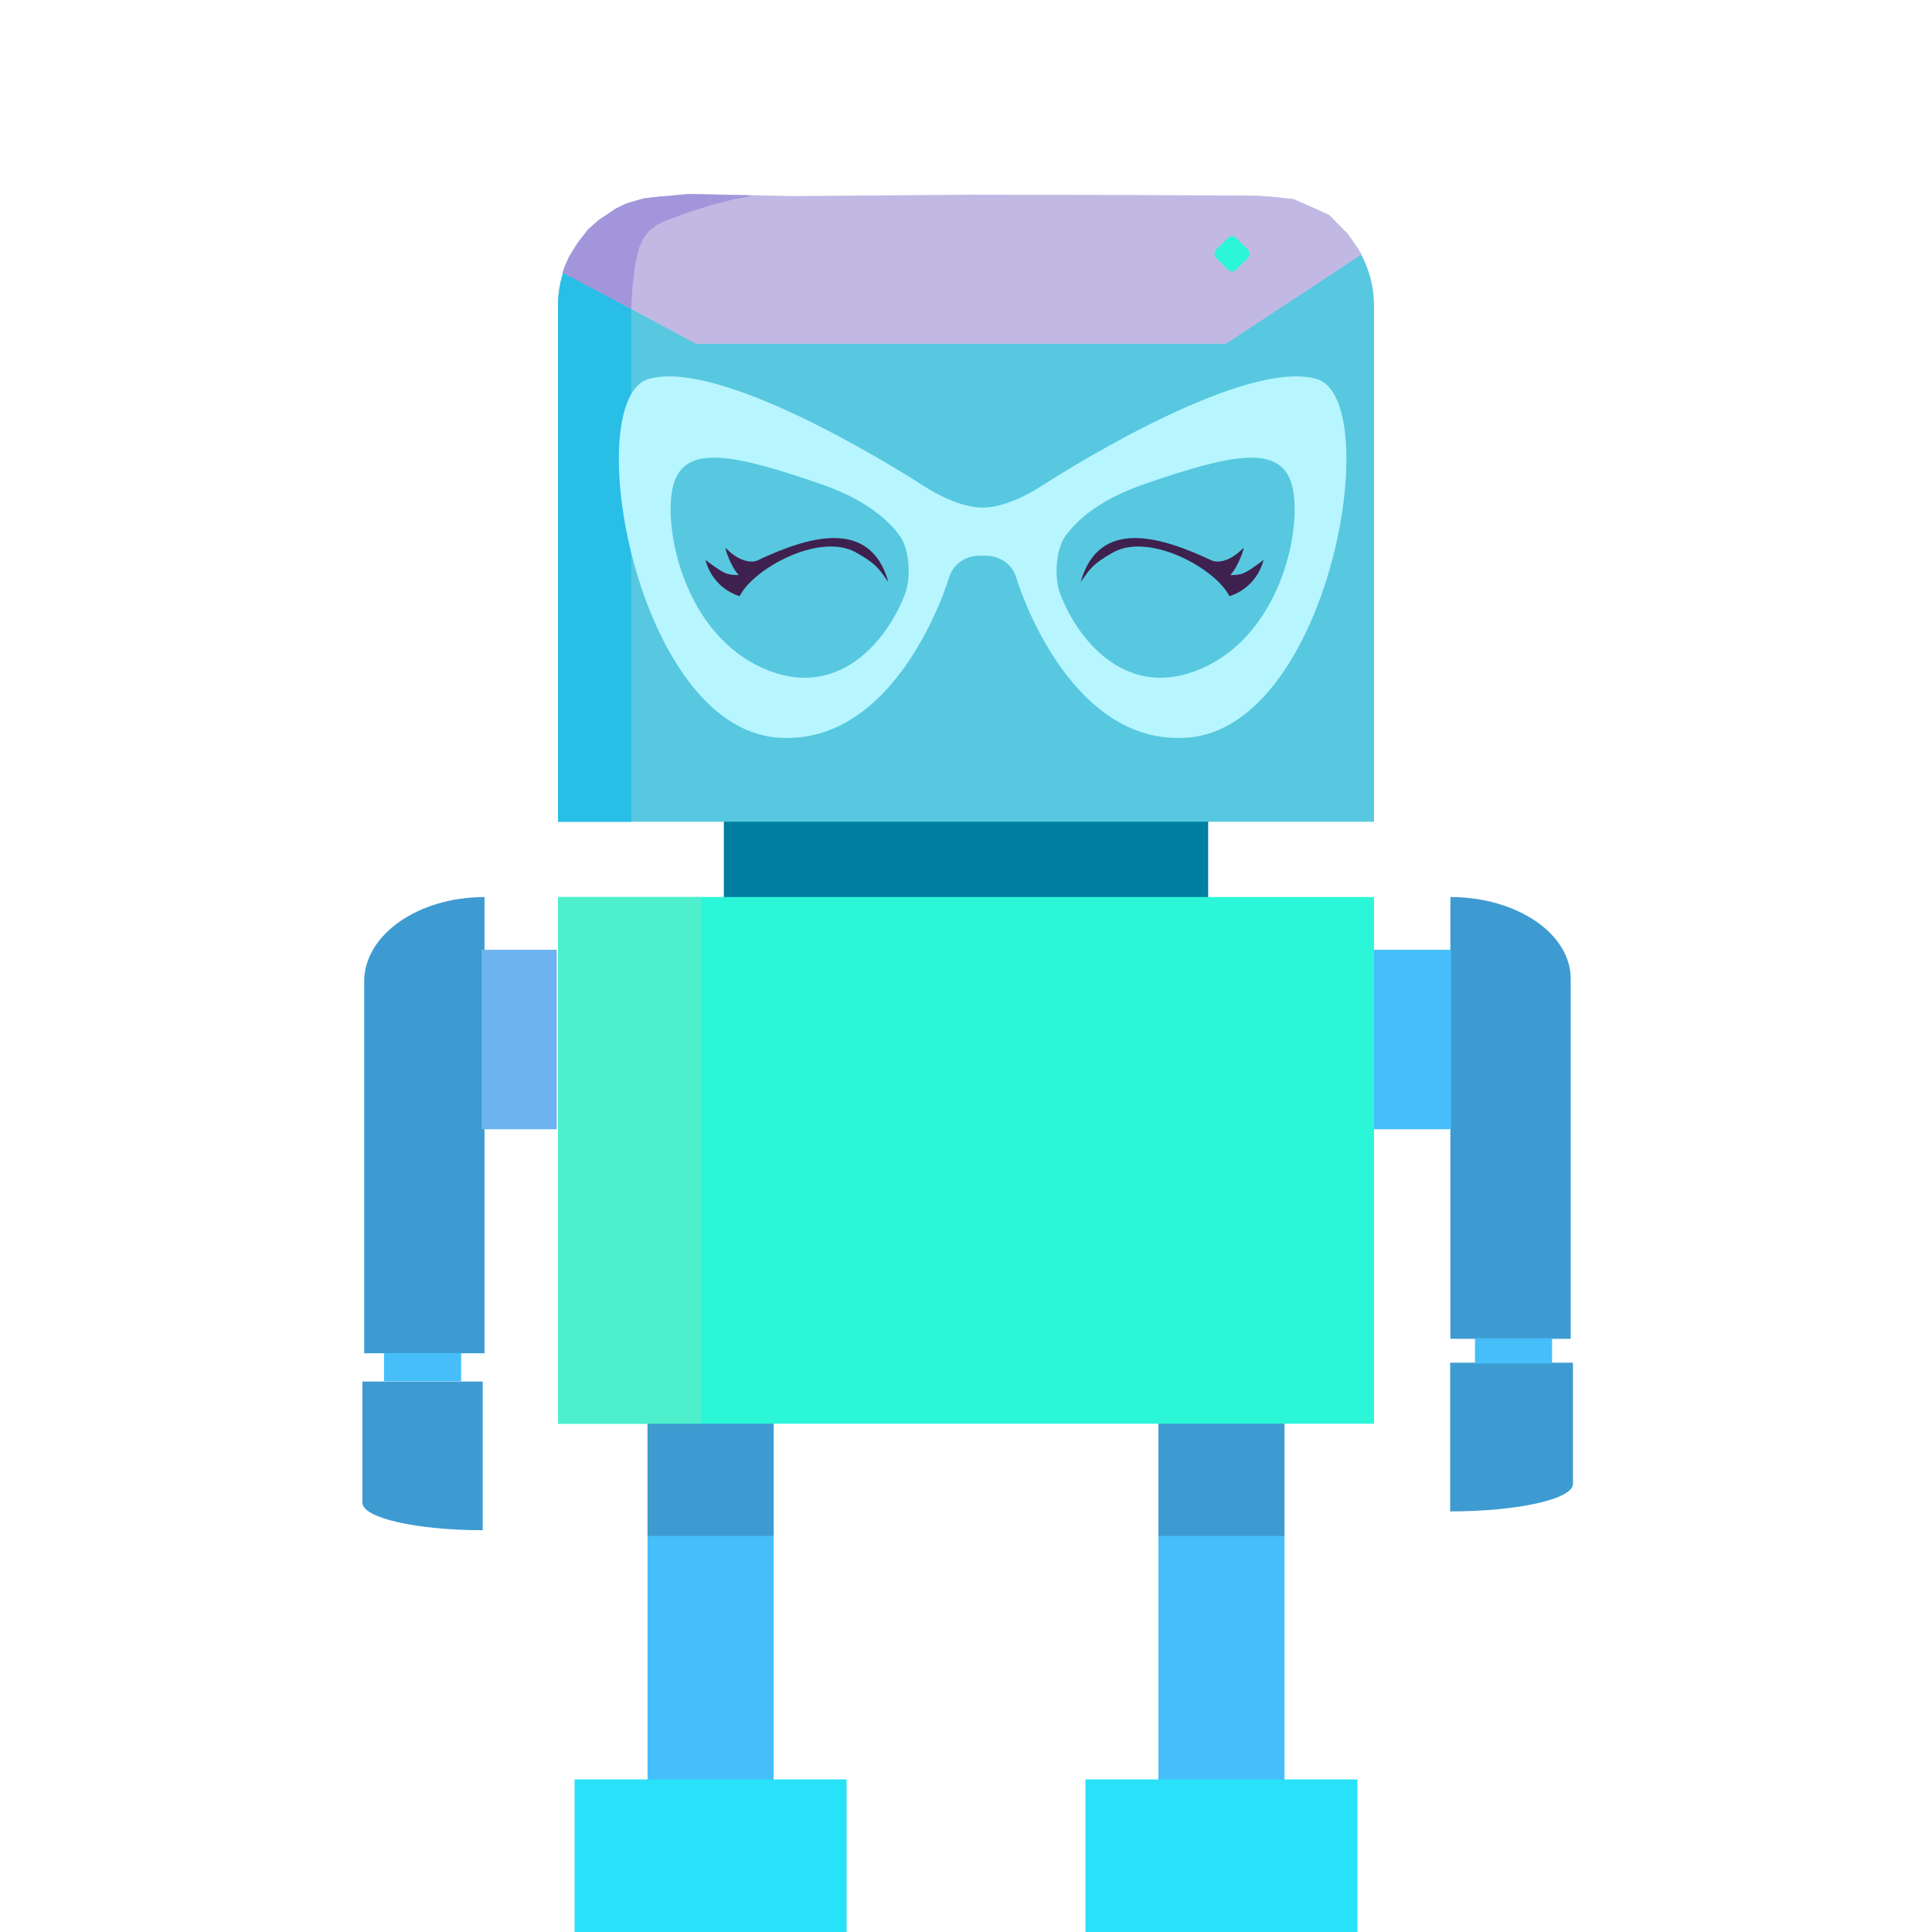
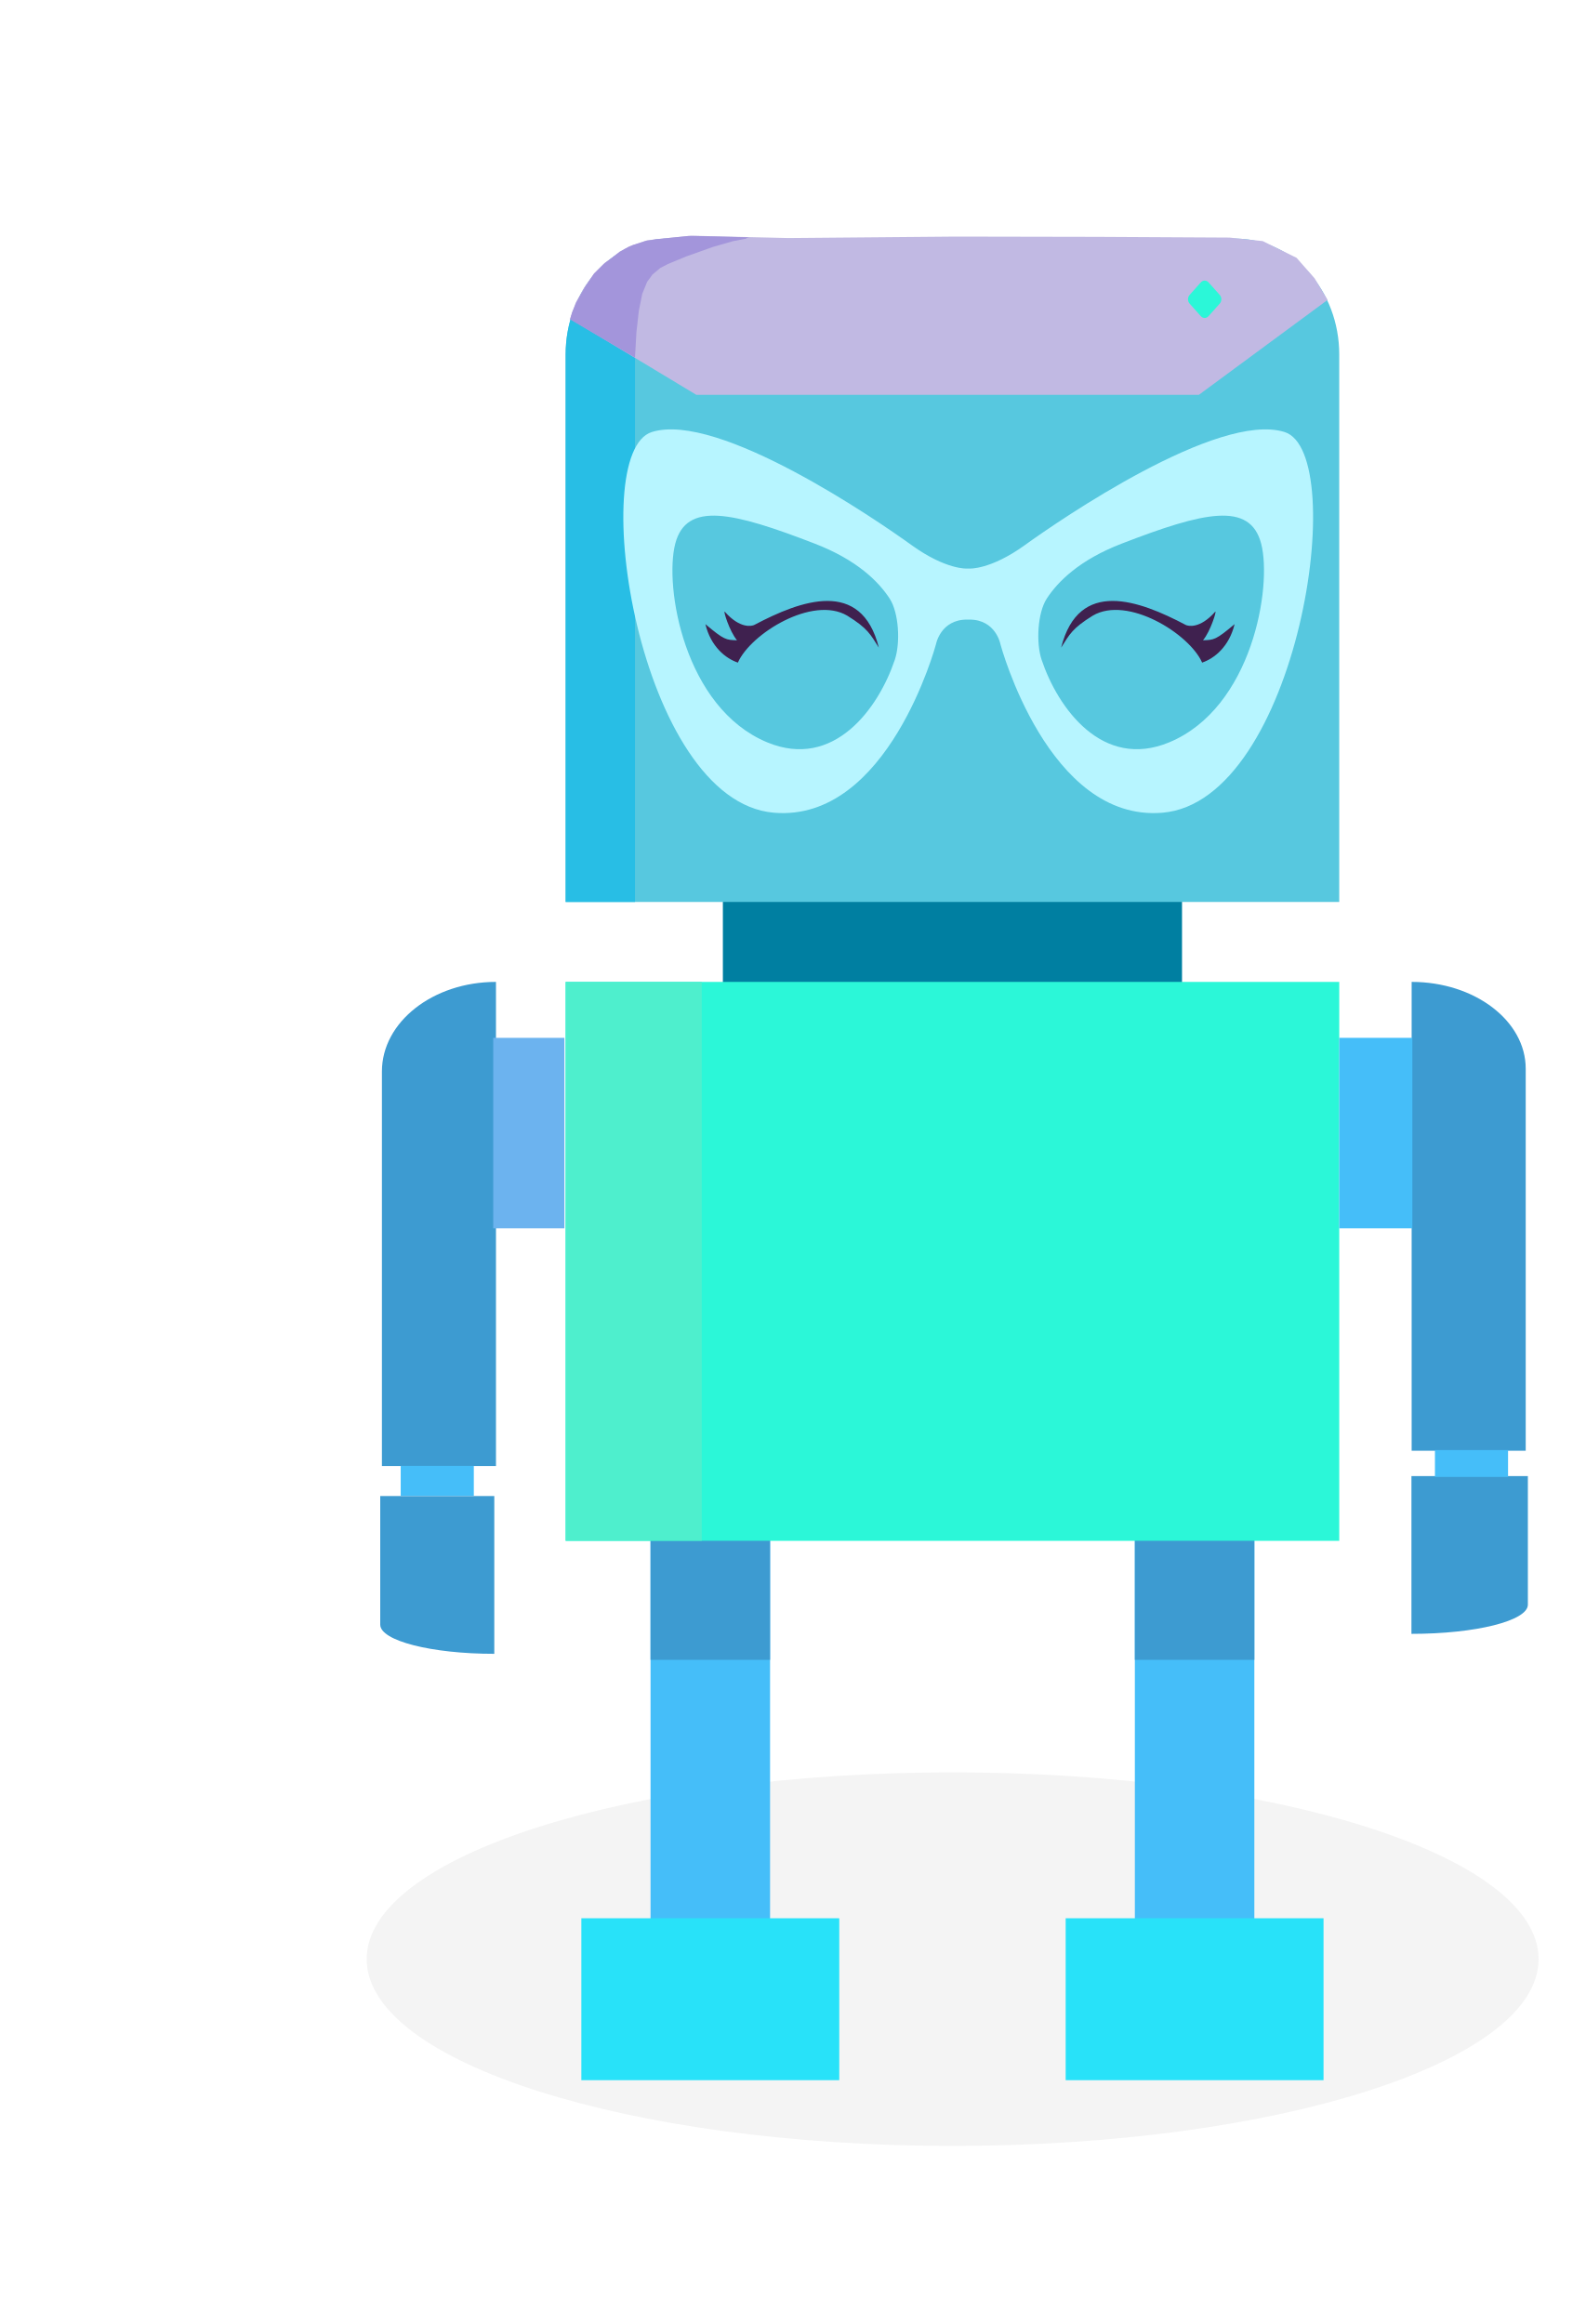
- <svg xmlns="http://www.w3.org/2000/svg" version="1.1" id="Layer_1" x="0px" y="0px" viewBox="0 0 512 512" style="enable-background:new 0 0 512 512;" xml:space="preserve">
+ <svg xmlns="http://www.w3.org/2000/svg" version="1.1" id="Layer_1" x="0px" y="0px" viewBox="0 0 328.993 482.267" xml:space="preserve" width="328.993" height="482.267">
  <defs id="defs5922" />
-   <rect x="191.825" y="208.645" style="fill:#007fa1;fill-opacity:1" width="128.351" height="34.782" id="rect5835" />
-   <path style="fill:#57c8df;fill-opacity:1" d="M364.126,81.047v136.721h-43.951H191.825h-43.951V81.047c0-15.977,12.955-28.932,28.932-28.932h79.2  h79.189C351.182,52.116,364.126,65.071,364.126,81.047z" id="path5837" />
-   <path style="fill:#28bee5;fill-opacity:1" d="M196.192,52.116h-19.387c-15.977,0-28.932,12.955-28.932,28.932v136.721h19.387V81.047  C167.261,65.071,180.216,52.116,196.192,52.116z" id="path5839" />
-   <g id="g5845">
+   <ellipse style="opacity:1;fill:#f4f4f4;fill-opacity:1;stroke:none;stroke-width:1.963;stroke-miterlimit:4;stroke-dasharray:none;stroke-opacity:1" id="path17763" cx="197.673" cy="406.551" rx="121.586" ry="38.759" />
+   <rect x="149.997" y="179.595" style="fill:#007fa1;fill-opacity:1;stroke-width:0.785" width="95.274" height="28.903" id="rect5835" />
+   <path style="fill:#57c8df;fill-opacity:1;stroke-width:0.785" d="M 277.896,73.566 V 187.176 H 245.271 149.997 117.373 V 73.566 c 0,-13.276 9.616,-24.041 21.476,-24.041 h 58.79 58.782 c 11.867,8.31e-4 21.475,10.766 21.475,24.041 z" id="path5837" />
+   <path style="fill:#28bee5;fill-opacity:1;stroke-width:0.785" d="M 153.239,49.526 H 138.848 c -11.86,0 -21.476,10.765 -21.476,24.041 V 187.177 h 14.391 V 73.566 c 7.5e-4,-13.275 9.617,-24.041 21.476,-24.041 z" id="path5839" />
+   <g id="g5845" transform="matrix(0.7422963,0,0,0.8309615,7.606302,6.219121)">
    <rect x="171.606" y="363.784" style="fill:#45bef9;fill-opacity:1" width="33.413" height="121.303" id="rect5841" />
    <rect x="306.992" y="363.784" style="fill:#45bef9;fill-opacity:1" width="33.402" height="121.303" id="rect5843" />
  </g>
-   <path style="fill:#3d9bd1;fill-opacity:1" d="M306.992,364.924v42.103h33.402v-42.103H306.992z M171.606,407.027h33.413v-42.103h-33.413V407.027z" id="path5847" />
-   <polygon id="polygon5859" points="152.265,512 152.265,471.562 171.606,471.562 205.019,471.562 224.36,471.562 224.36,512 " style="fill:#28e2f9;fill-opacity:1" />
-   <polygon id="polygon5861" points="287.651,512 287.651,471.562 306.992,471.562 340.394,471.562 359.735,471.562 359.735,512 " style="fill:#28e2f9;fill-opacity:1" />
-   <path id="path5863" d="m 416.253,259.391 v 95.41 h -31.885 v -75.263 -23.897 -17.915 0 c 17.61,0 31.885,9.7 31.885,21.666 z" style="fill:#3d9bd1;fill-opacity:1;stroke-width:0.824" />
-   <path id="path5865" d="m 128.399,280.907 v 77.729 H 96.514 v -98.535 c 0,-12.358 14.275,-22.375 31.885,-22.375 v 0 18.502 z" style="fill:#3d9bd1;fill-opacity:1;stroke-width:0.838" />
-   <path style="fill:#2bf7d8;fill-opacity:1" d="M364.126,299.261v78.048h-23.731v-0.011h-33.402v0.011H205.019v-0.011h-33.413v0.011h-23.731v-78.048  v-35.17v-26.366h43.951h128.351h43.951v26.366L364.126,299.261L364.126,299.261z" id="path5869" />
-   <rect x="147.874" y="237.725" style="fill:#4eefcd;fill-opacity:1" width="38.043" height="139.572" id="rect5871" />
-   <g id="g5889" />
-   <g id="g5891" />
-   <g id="g5893" />
-   <g id="g5895" />
-   <g id="g5897" />
-   <g id="g5899" />
-   <g id="g5901" />
-   <g id="g5903" />
-   <g id="g5905" />
-   <g id="g5907" />
-   <g id="g5909" />
-   <g id="g5911" />
-   <g id="g5913" />
-   <g id="g5915" />
-   <g id="g5917" />
-   <path style="fill:#c1b9e3;fill-opacity:1;stroke:none;stroke-width:1px;stroke-linecap:butt;stroke-linejoin:miter;stroke-opacity:1" d="m 149.153,72.136 35.254,18.983 h 140.475 l 35.988,-23.706 -3.655,-5.42 -5.018,-5.091 -9.46,-4.178 -9.259,-0.875 -36.873,-0.183 -39.664,-0.067 -46.775,0.368 -27.233,-0.587 -12.235,1.126 -5.156,1.561 -6.637,4.016 -3.055,2.678 -2.825,3.609 -2.362,3.778 z" id="path6087" />
-   <rect style="opacity:1;fill:#6cb3ef;fill-opacity:1;stroke:none;stroke-width:1.014;stroke-opacity:1" id="rect6632" width="19.893" height="47.562" x="127.632" y="251.699" />
-   <rect style="opacity:1;fill:#45bef9;fill-opacity:1;stroke:none;stroke-width:1.028;stroke-opacity:1" id="rect6632-1" width="20.436" height="47.562" x="364.126" y="251.699" />
-   <path style="fill:#a395db;fill-opacity:1;stroke:none;stroke-width:1px;stroke-linecap:butt;stroke-linejoin:miter;stroke-opacity:1" d="m 167.254,81.831 0.407,-6.373 0.678,-5.356 0.949,-4.203 1.356,-2.983 1.492,-1.831 2.17,-1.627 2.169,-1.017 5.153,-1.898 7.458,-2.373 5.559,-1.424 3.593,-0.61 0.339,-0.203 0.61,-0.136 -14.712,-0.339 h -2.441 l -9.017,0.814 -2.712,0.407 -3.593,1.017 -1.152,0.475 -0.967,0.396 -1.609,0.79 -1.695,1.186 -2.78,1.898 -2.712,2.441 -2.441,3.186 -2.441,3.864 -1.22,2.508 -0.61,1.831 z" id="path6658" />
-   <g transform="matrix(0.6696725,0,0,0.7439417,163.9971,40.55798)" id="g6789" style="fill:#b7f5ff;fill-opacity:1;stroke:none;stroke-opacity:1">
+   <path style="fill:#3d9bd1;fill-opacity:1;stroke-width:0.785" d="m 235.485,309.457 v 34.986 h 24.794 V 309.457 Z M 134.989,344.443 h 24.802 V 309.457 H 134.989 Z" id="path5847" />
+   <polygon id="polygon5859" points="152.265,512 152.265,471.562 171.606,471.562 205.019,471.562 224.36,471.562 224.36,512 " style="fill:#28e2f9;fill-opacity:1" transform="matrix(0.7422963,0,0,0.8309615,7.606302,6.219121)" />
+   <polygon id="polygon5861" points="287.651,512 287.651,471.562 306.992,471.562 340.394,471.562 359.735,471.562 359.735,512 " style="fill:#28e2f9;fill-opacity:1" transform="matrix(0.7422963,0,0,0.8309615,7.606302,6.219121)" />
+   <path id="path5863" d="m 316.589,221.763 v 79.282 h -23.668 v -62.541 -19.858 -14.887 0 c 13.072,0 23.668,8.061 23.668,18.004 z" style="fill:#3d9bd1;fill-opacity:1;stroke-width:0.647" />
+   <path id="path5865" d="m 102.916,239.642 v 64.589 H 79.248 v -81.879 c 0,-10.269 10.596,-18.593 23.668,-18.593 v 0 15.374 z" style="fill:#3d9bd1;fill-opacity:1;stroke-width:0.658" />
+   <path style="fill:#2bf7d8;fill-opacity:1;stroke-width:0.785" d="m 277.896,254.893 v 64.855 h -17.615 v -0.009 h -24.794 v 0.009 h -75.695 v -0.009 H 134.989 v 0.009 h -17.615 v -64.855 -29.225 -21.909 h 32.625 95.274 32.625 v 21.909 z" id="path5869" />
+   <rect x="117.373" y="203.759" style="fill:#4eefcd;fill-opacity:1;stroke-width:0.785" width="28.239" height="115.979" id="rect5871" />
+   <g id="g5889" transform="translate(-87.8622,-51.37894)" />
+   <g id="g5891" transform="translate(-87.8622,-51.37894)" />
+   <g id="g5893" transform="translate(-87.8622,-51.37894)" />
+   <g id="g5895" transform="translate(-87.8622,-51.37894)" />
+   <g id="g5897" transform="translate(-87.8622,-51.37894)" />
+   <g id="g5899" transform="translate(-87.8622,-51.37894)" />
+   <g id="g5901" transform="translate(-87.8622,-51.37894)" />
+   <g id="g5903" transform="translate(-87.8622,-51.37894)" />
+   <g id="g5905" transform="translate(-87.8622,-51.37894)" />
+   <g id="g5907" transform="translate(-87.8622,-51.37894)" />
+   <g id="g5909" transform="translate(-87.8622,-51.37894)" />
+   <g id="g5911" transform="translate(-87.8622,-51.37894)" />
+   <g id="g5913" transform="translate(-87.8622,-51.37894)" />
+   <g id="g5915" transform="translate(-87.8622,-51.37894)" />
+   <g id="g5917" transform="translate(-87.8622,-51.37894)" />
+   <path style="fill:#c1b9e3;fill-opacity:1;stroke:none;stroke-width:0.785px;stroke-linecap:butt;stroke-linejoin:miter;stroke-opacity:1" d="m 118.322,66.161 26.169,15.774 h 104.274 l 26.714,-19.698 -2.713,-4.504 -3.725,-4.231 -7.022,-3.472 -6.873,-0.727 -27.37,-0.152 -29.442,-0.056 -34.721,0.306 -20.215,-0.488 -9.082,0.935 -3.828,1.297 -4.927,3.337 -2.268,2.226 -2.097,2.999 -1.753,3.139 z" id="path6087" />
+   <rect style="opacity:1;fill:#6cb3ef;fill-opacity:1;stroke:none;stroke-width:0.796;stroke-opacity:1" id="rect6632" width="14.767" height="39.522" x="102.347" y="215.371" />
+   <rect style="opacity:1;fill:#45bef9;fill-opacity:1;stroke:none;stroke-width:0.807;stroke-opacity:1" id="rect6632-1" width="15.169" height="39.522" x="277.896" y="215.371" />
+   <path style="fill:#a395db;fill-opacity:1;stroke:none;stroke-width:0.785px;stroke-linecap:butt;stroke-linejoin:miter;stroke-opacity:1" d="m 131.759,74.217 0.302,-5.296 0.503,-4.451 0.705,-3.493 1.007,-2.479 1.107,-1.521 1.61,-1.352 1.61,-0.845 3.825,-1.577 5.536,-1.972 4.127,-1.183 2.667,-0.507 0.252,-0.169 0.453,-0.113 -10.921,-0.282 h -1.812 l -6.693,0.676 -2.013,0.338 -2.667,0.845 -0.855,0.395 -0.718,0.329 -1.195,0.657 -1.258,0.986 -2.063,1.577 -2.013,2.028 -1.812,2.648 -1.812,3.211 -0.906,2.084 -0.453,1.521 z" id="path6658" />
+   <g transform="matrix(0.4970954,0,0,0.6181869,129.3407,39.92125)" id="g6789" style="fill:#b7f5ff;fill-opacity:1;stroke:none;stroke-opacity:1">
    <g id="g6787" style="fill:#b7f5ff;fill-opacity:1;stroke:none;stroke-opacity:1">
      <path d="m 62.883,208.243 c 47.701,3.236 67.61,-56.504 67.61,-56.504 0,0 1.852,-8.331 12.964,-8.331 h 1.02 c 11.11,0 12.963,8.331 12.963,8.331 0,0 19.91,59.74 67.61,56.504 56.545,-3.832 78.718,-120.862 50.933,-127.809 -27.781,-6.946 -93.999,29.632 -108.357,37.966 -14.359,8.337 -23.149,7.878 -23.149,7.878 h -1.02 c 0,0 -8.79,0.458 -23.149,-7.878 C 105.949,110.066 39.731,73.488 11.948,80.434 -15.838,87.381 6.343,204.417 62.883,208.243 Z m 113.872,-71.877 c 4.676,-5.787 13.722,-12.992 31.162,-18.421 34.264,-10.659 53.712,-14.349 58.347,0 4.635,14.348 -3.697,55.113 -38.432,66.681 -27.838,9.269 -46.458,-11.49 -53.227,-27.739 -2.366,-5.665 -1.708,-15.749 2.15,-20.521 z M 21.673,117.945 c 4.634,-14.349 24.078,-10.659 58.347,0 17.435,5.424 26.481,12.629 31.162,18.421 3.855,4.771 4.518,14.855 2.149,20.525 -6.768,16.244 -25.388,37.003 -53.226,27.739 C 25.372,173.058 17.038,132.293 21.673,117.945 Z" id="path6785" style="fill:#b7f5ff;fill-opacity:1;stroke:none;stroke-opacity:1" />
    </g>
  </g>
-   <path id="path6905" d="m 326.035,152.412 c 2.126,-2.227 3.993,-7.717 3.399,-7.116 -4.274,4.327 -7.604,3.578 -8.232,3.279 -13.03,-6.145 -29.906,-11.712 -34.815,5.67 2.361,-3.301 3.045,-4.779 8.837,-7.981 9.69,-5.103 27.021,4.509 30.574,11.724 3.399,-1.026 7.546,-3.959 9.079,-9.603 -5.25,3.95 -5.757,3.948 -8.841,4.027 z" style="clip-rule:evenodd;fill:#3f214f;fill-opacity:1;fill-rule:evenodd;stroke-width:1.496" />
-   <path id="path6907" d="m 200.615,148.574 c -0.629,0.3 -3.957,1.048 -8.232,-3.279 -0.596,-0.603 1.273,4.889 3.399,7.116 -3.084,-0.079 -3.591,-0.077 -8.841,-4.026 1.534,5.643 5.681,8.575 9.079,9.603 3.552,-7.215 20.882,-16.827 30.574,-11.724 5.793,3.203 6.476,4.68 8.837,7.981 -4.909,-17.384 -21.785,-11.816 -34.815,-5.672 z" style="clip-rule:evenodd;fill:#3f214f;fill-opacity:1;fill-rule:evenodd;stroke-width:1.496" />
-   <path id="path5865-3" d="M 127.929,391.452 V 366.124 H 96.044 v 32.109 c 0,4.027 14.275,7.291 31.885,7.291 v 0 -6.029 z" style="fill:#3d9bd1;fill-opacity:1;stroke-width:0.478" />
-   <path id="path5865-3-5" d="m 384.309,386.466 v -25.329 h 32.546 v 32.109 c 0,4.027 -14.571,7.291 -32.546,7.291 v 0 -6.029 z" style="fill:#3d9bd1;fill-opacity:1;stroke-width:0.483" />
-   <rect style="opacity:1;fill:#45bef9;fill-opacity:1;stroke:none;stroke-width:0.386;stroke-opacity:1" id="rect6632-1-3" width="20.436" height="6.718" x="390.88" y="354.637" />
-   <rect style="opacity:1;fill:#45bef9;fill-opacity:1;stroke:none;stroke-width:0.408;stroke-opacity:1" id="rect6632-1-3-2" width="20.436" height="7.485" x="101.769" y="358.591" />
-   <path d="m 327.598,63.039 c -0.6,-0.6 -1.57,-0.6 -2.17,0 l -3.13,3.13 c -0.6,0.6 -0.6,1.57 0,2.17 l 3.13,3.13 c 0.3,0.3 0.69,0.45 1.08,0.45 0.39,0 0.78,-0.15 1.08,-0.45 l 3.13,-3.13 c 0.6,-0.6 0.6,-1.57 0,-2.17 z" style="fill:#2bf7d8;fill-opacity:1" id="path1877-8-6" />
+   <path id="path6905" d="m 249.621,132.867 c 1.578,-1.85 2.964,-6.413 2.523,-5.913 -3.173,3.596 -5.644,2.974 -6.111,2.724 -9.672,-5.106 -22.199,-9.732 -25.843,4.712 1.753,-2.743 2.26,-3.971 6.56,-6.632 7.193,-4.24 20.057,3.747 22.695,9.742 2.523,-0.853 5.601,-3.29 6.739,-7.98 -3.897,3.282 -4.274,3.281 -6.563,3.347 z" style="clip-rule:evenodd;fill:#3f214f;fill-opacity:1;fill-rule:evenodd;stroke-width:1.175" />
+   <path id="path6907" d="m 156.522,129.679 c -0.467,0.249 -2.937,0.871 -6.111,-2.724 -0.442,-0.501 0.945,4.063 2.523,5.913 -2.289,-0.066 -2.665,-0.064 -6.563,-3.345 1.139,4.689 4.217,7.126 6.739,7.98 2.636,-5.996 15.501,-13.982 22.695,-9.742 4.3,2.662 4.807,3.889 6.56,6.632 -3.644,-14.445 -16.171,-9.819 -25.843,-4.713 z" style="clip-rule:evenodd;fill:#3f214f;fill-opacity:1;fill-rule:evenodd;stroke-width:1.175" />
+   <path id="path5865-3" d="M 102.568,331.501 V 310.454 H 78.899 v 26.681 c 0,3.346 10.596,6.059 23.668,6.059 v 0 -5.01 z" style="fill:#3d9bd1;fill-opacity:1;stroke-width:0.376" />
+   <path id="path5865-3-5" d="m 292.878,327.358 v -21.047 h 24.158 v 26.681 c 0,3.346 -10.816,6.059 -24.158,6.059 v 0 -5.01 z" style="fill:#3d9bd1;fill-opacity:1;stroke-width:0.379" />
+   <rect style="opacity:1;fill:#45bef9;fill-opacity:1;stroke:none;stroke-width:0.303;stroke-opacity:1" id="rect6632-1-3" width="15.169" height="5.582" x="297.755" y="300.909" />
+   <rect style="opacity:1;fill:#45bef9;fill-opacity:1;stroke:none;stroke-width:0.32;stroke-opacity:1" id="rect6632-1-3-2" width="15.169" height="6.22" x="83.149" y="304.194" />
+   <path d="m 250.781,58.602 c -0.445,-0.499 -1.165,-0.499 -1.611,0 l -2.323,2.601 c -0.445,0.499 -0.445,1.305 0,1.803 l 2.323,2.601 c 0.223,0.249 0.512,0.374 0.802,0.374 0.289,0 0.579,-0.125 0.802,-0.374 l 2.323,-2.601 c 0.445,-0.499 0.445,-1.305 0,-1.803 z" style="fill:#2bf7d8;fill-opacity:1;stroke-width:0.785" id="path1877-8-6" />
</svg>
